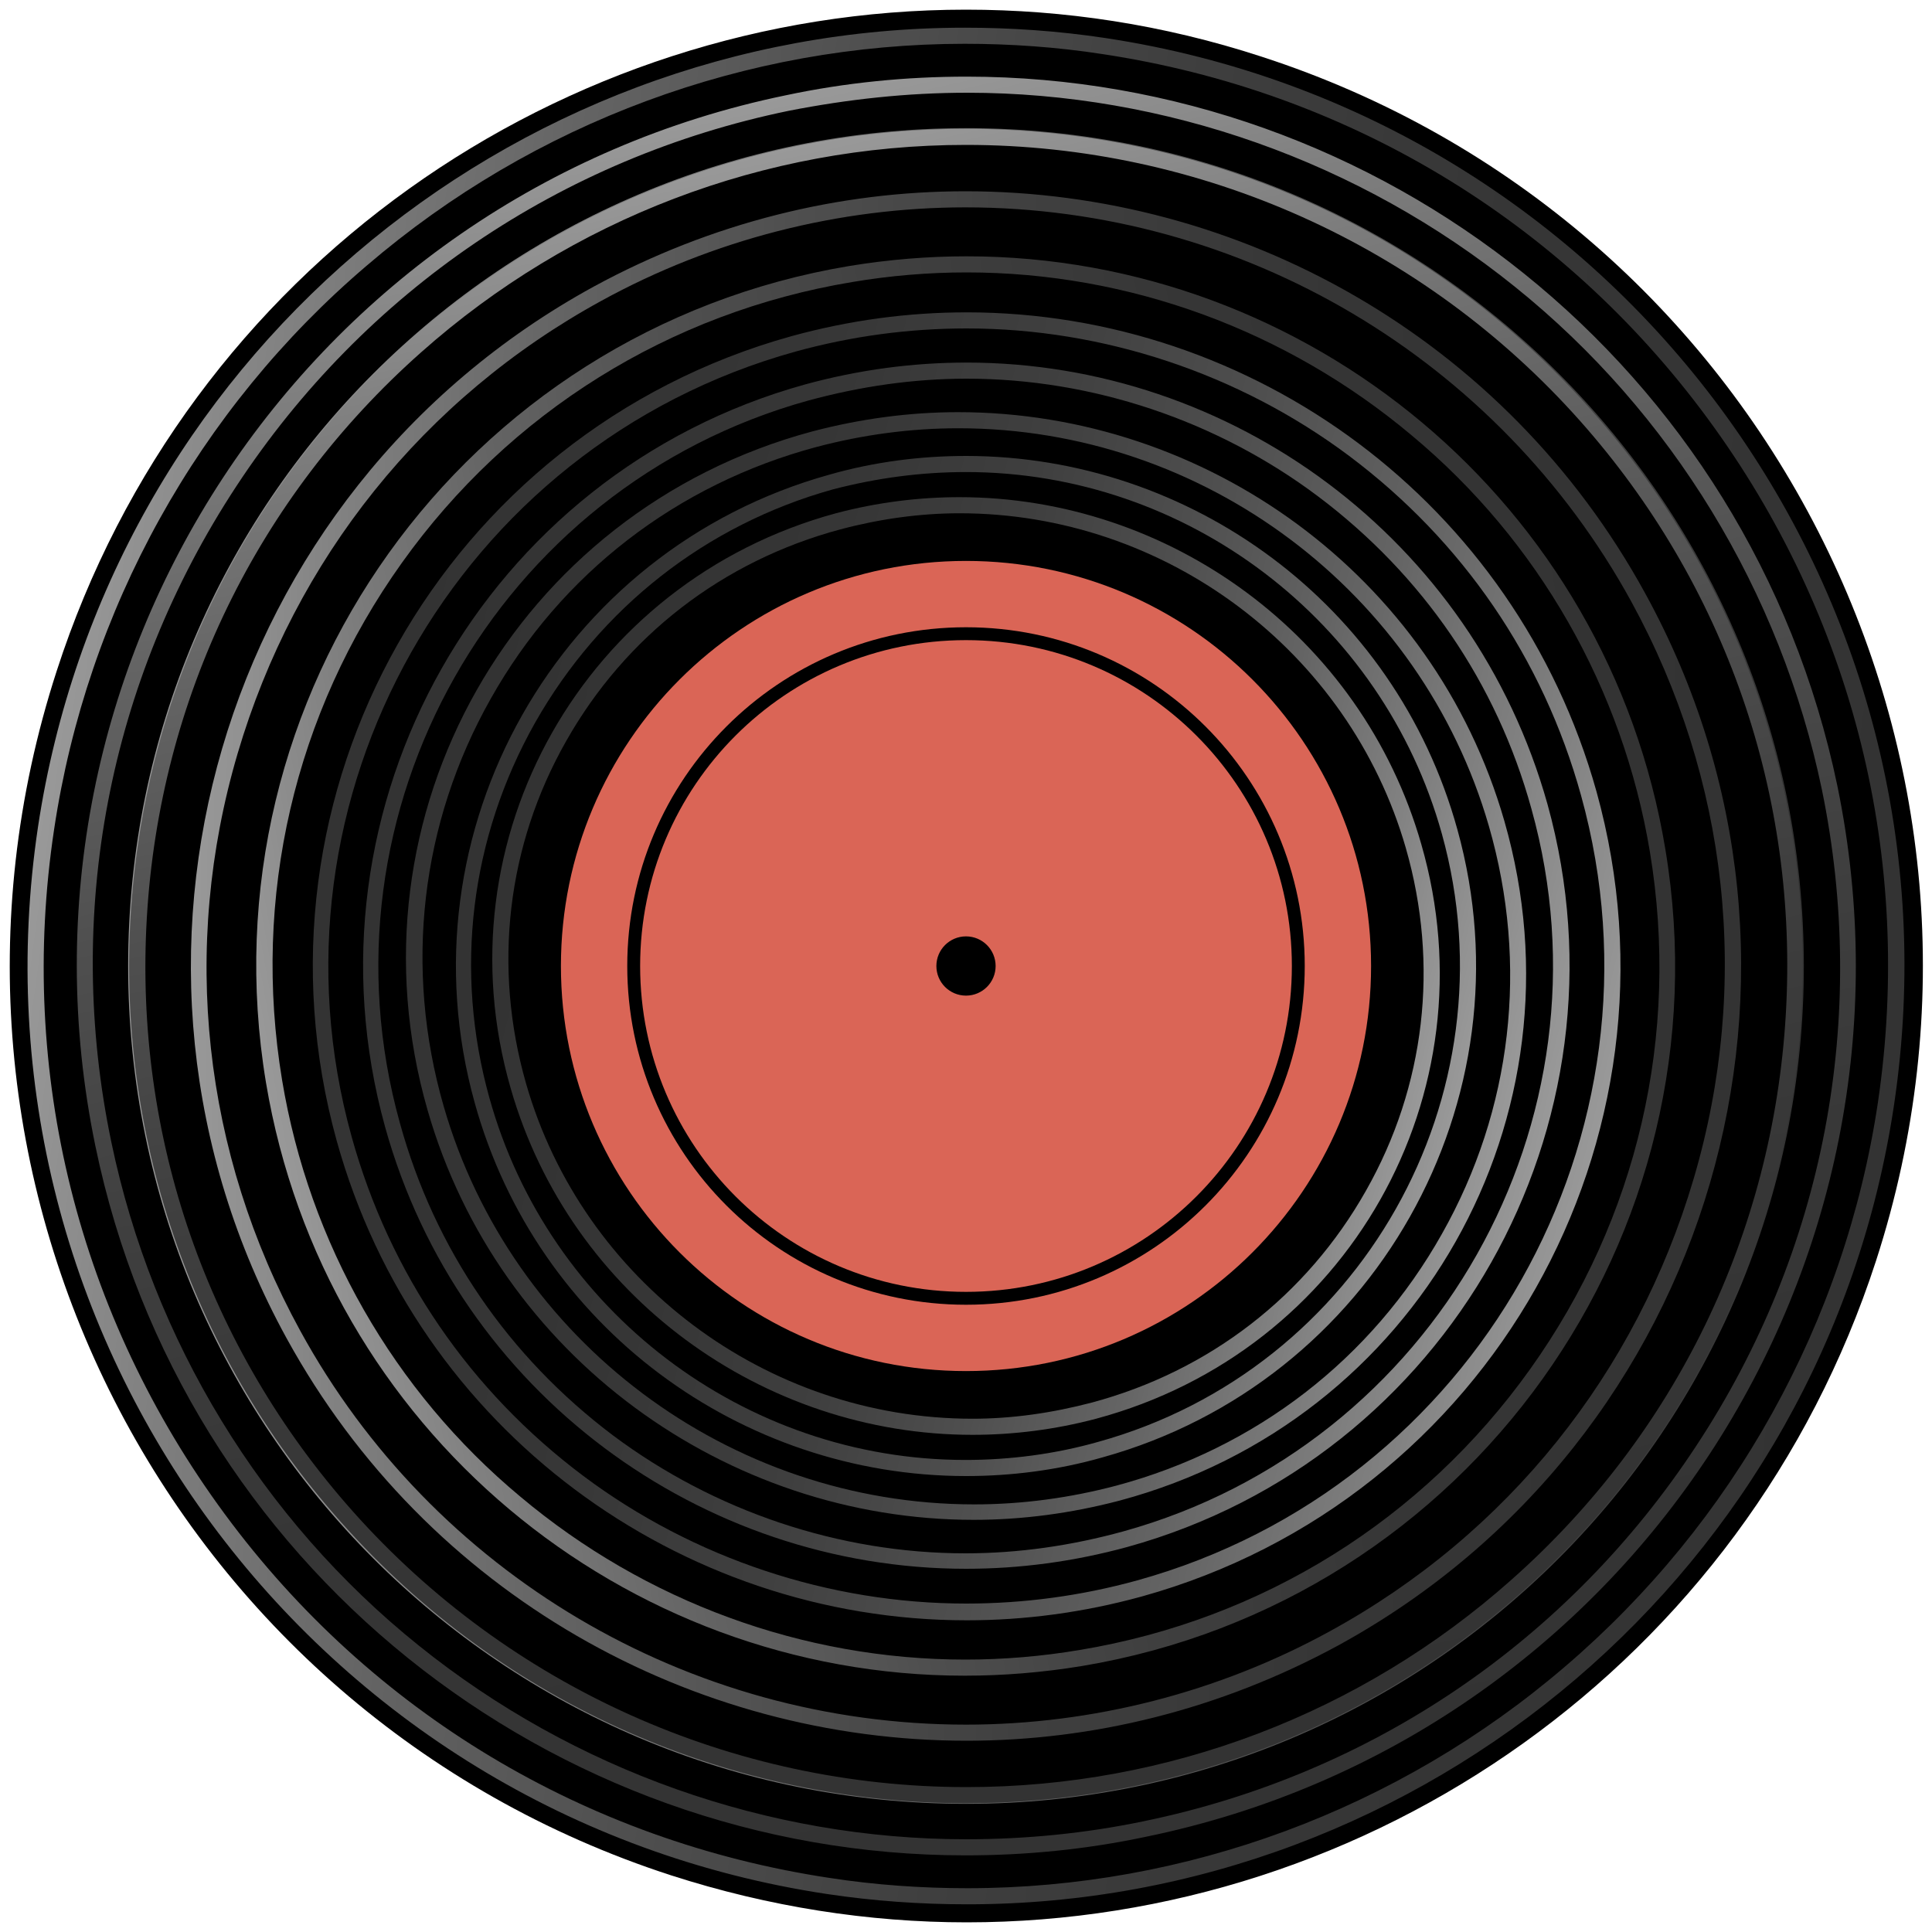
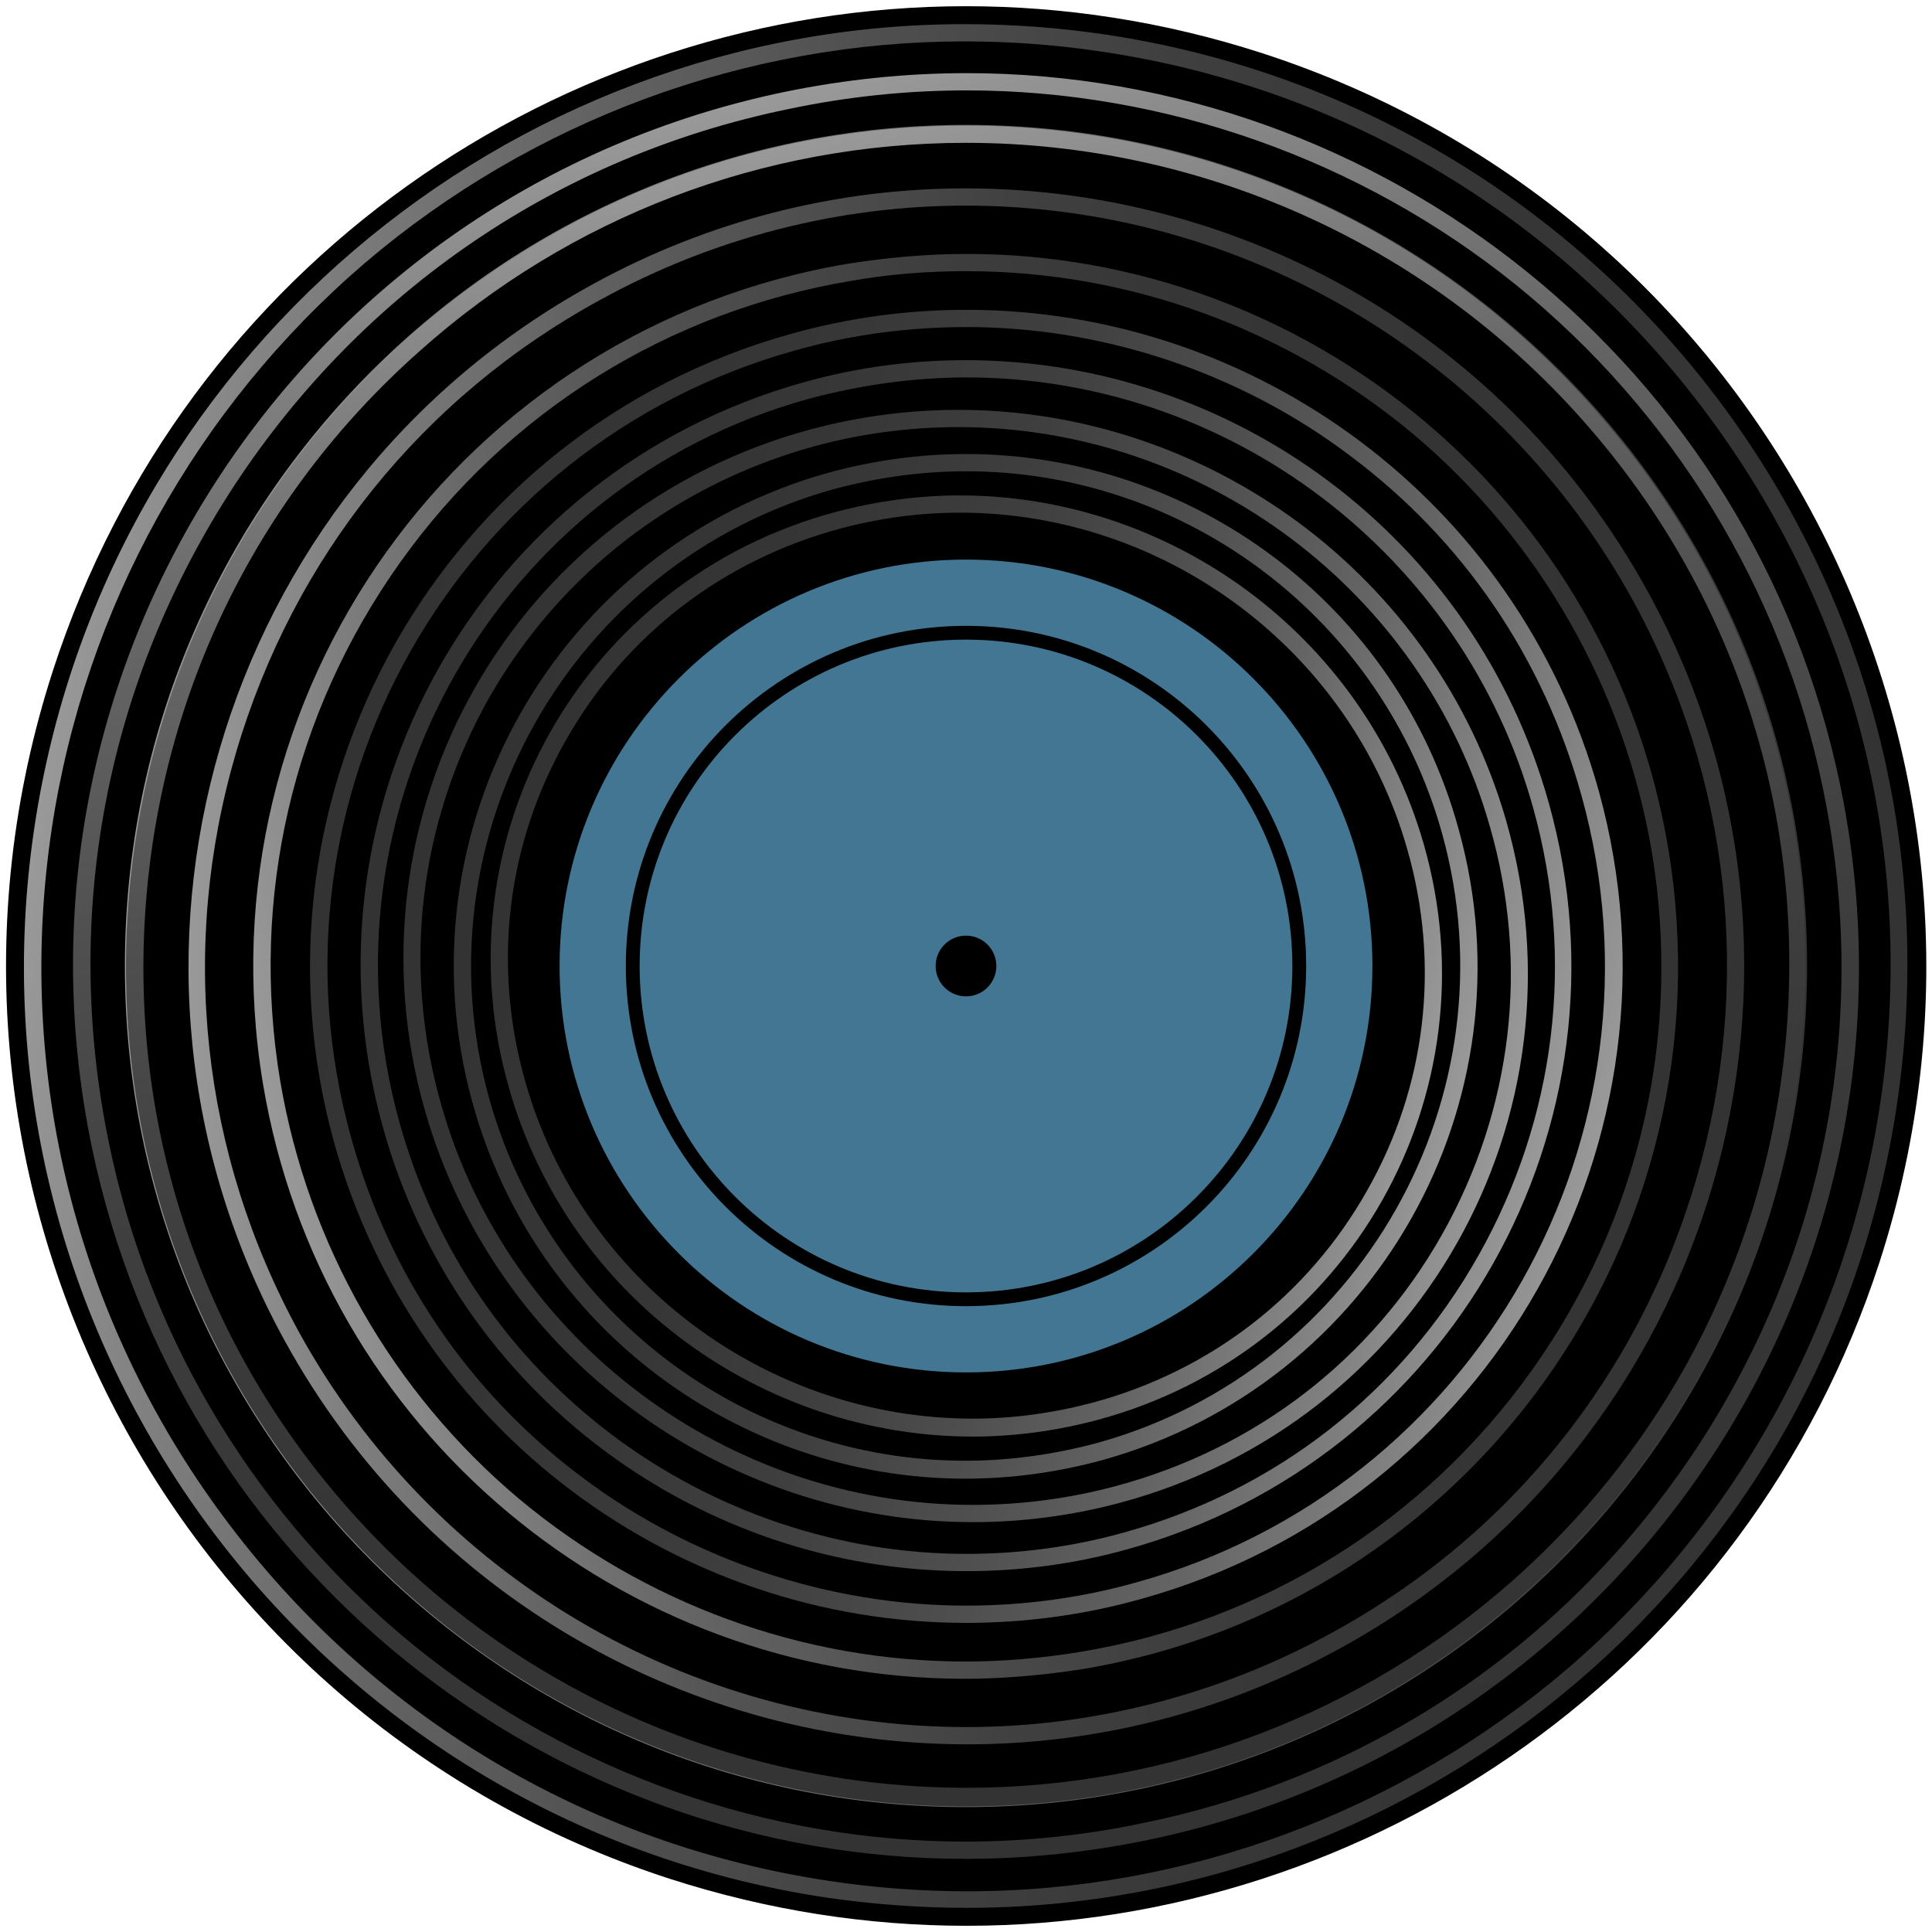
- <svg xmlns="http://www.w3.org/2000/svg" version="1.1" x="0px" y="0px" viewBox="0 0 300 300" style="enable-background:new 0 0 300 300;" xml:space="preserve">
+ <svg xmlns="http://www.w3.org/2000/svg" version="1.1" x="0px" y="0px" viewBox="0 0 280 280" style="enable-background:new 0 0 280 280;" xml:space="preserve">
  <style type="text/css">
	.st0{fill:url(#SVGID_1_);}
	.st1{fill:url(#SVGID_2_);}
	.st2{fill:url(#SVGID_3_);}
	.st3{fill:url(#SVGID_4_);}
	.st4{fill:url(#SVGID_5_);}
	.st5{fill:url(#SVGID_6_);}
- 	.st6{fill:#DA6556;}
+ 	.st6{fill:#427693;}
	.st7{fill:url(#SVGID_7_);}
	.st8{fill:url(#SVGID_8_);}
	.st9{fill:url(#SVGID_9_);}
- 	.st10{fill:#DA6556;stroke:#000000;stroke-width:2;stroke-miterlimit:10;}
+ 	.st10{fill:#427693;stroke:#000000;stroke-width:2;stroke-miterlimit:10;}
	.st11{stroke:#000000;stroke-miterlimit:10;}
	.st12{fill:url(#SVGID_10_);}
	.st13{fill:url(#SVGID_11_);}
</style>
  <g id="Layer_1">
    <g>
-       <path d="M150,298c-15.5,0-30.8-2.4-45.7-7.3c-37.6-12.2-68.2-38.3-86.1-73.5s-21.1-75.3-8.9-112.9C19.1,74,38,48.2,63.8,29.7    C89.2,11.6,119,2,150,2c15.5,0,30.8,2.4,45.7,7.3c77.6,25.2,120.3,108.8,95.1,186.4c-9.8,30.3-28.7,56.1-54.6,74.6    C210.8,288.4,181,298,150,298z" />
-       <path d="M150,1.5v1c15.4,0,30.7,2.4,45.5,7.2c37.5,12.2,68,38.2,85.9,73.3c17.9,35.1,21.1,75,8.9,112.5    c-9.8,30.2-28.6,55.9-54.4,74.4c-25.3,18.1-55,27.6-85.9,27.6c-15.4,0-30.7-2.4-45.5-7.2c-37.5-12.2-68-38.2-85.9-73.3    s-21.1-75-8.9-112.5c9.8-30.2,28.6-55.9,54.4-74.4C89.4,12,119.1,2.5,150,2.5L150,1.5 M150,1.5C87.4,1.5,29.1,41.4,8.8,104.2    c-25.3,78,17.4,161.7,95.4,187c15.2,4.9,30.7,7.3,45.9,7.3c62.6,0,120.8-39.9,141.2-102.7c25.3-78-17.4-161.7-95.4-187    C180.6,3.8,165.2,1.5,150,1.5L150,1.5z" />
+       <path d="M140,278.6c-14.5,0-28.9-2.3-42.8-6.8C62,260.4,33.4,235.9,16.5,203C-0.3,170-3.2,132.4,8.2,97.2    c9.2-28.4,26.9-52.6,51.1-69.9c23.7-17,51.6-26,80.7-26c14.5,0,28.9,2.3,42.8,6.8C218,19.6,246.6,44.1,263.5,77    c16.8,33,19.8,70.5,8.4,105.7c-9.2,28.4-26.9,52.6-51.1,69.9C197,269.7,169.1,278.6,140,278.6z" />
+       <path d="M140,0.9v1c14.4,0,28.8,2.3,42.6,6.8C217.7,20,246.3,44.4,263,77.3c16.8,32.9,19.7,70.3,8.3,105.4    c-9.2,28.3-26.8,52.4-50.9,69.6c-23.7,16.9-51.5,25.9-80.4,25.9c-14.4,0-28.8-2.3-42.6-6.8C62.3,260,33.7,235.6,17,202.7    S-2.7,132.5,8.7,97.4C17.8,69.1,35.4,45,59.6,27.7C83.2,10.8,111,1.9,140,1.9L140,0.9 M140,0.9C81.3,0.9,26.8,38.3,7.7,97.1    C-16,170.1,24,248.6,97.1,272.3c14.3,4.6,28.7,6.8,43,6.8c58.6,0,113.2-37.4,132.3-96.2C296,109.9,256,31.4,182.9,7.7    C168.7,3.1,154.2,0.9,140,0.9L140,0.9z" />
    </g>
  </g>
  <g id="Rings">
    <g>
-       <linearGradient id="SVGID_1_" gradientUnits="userSpaceOnUse" x1="19.889" y1="150" x2="280.111" y2="150">
+       <linearGradient id="SVGID_1_" gradientUnits="userSpaceOnUse" x1="18.109" y1="140" x2="261.891" y2="140">
        <stop offset="0" style="stop-color:#999999" />
        <stop offset="1" style="stop-color:#333333" />
      </linearGradient>
-       <path class="st0" d="M150,20.4c34.6,0,67.2,13.5,91.6,38s38,57,38,91.6s-13.5,67.2-38,91.6s-57,38-91.6,38s-67.2-13.5-91.6-38    s-38-57-38-91.6s13.5-67.2,38-91.6S115.4,20.4,150,20.4 M150,19.9C78.1,19.9,19.9,78.1,19.9,150S78.1,280.1,150,280.1    S280.1,221.9,280.1,150S221.9,19.9,150,19.9L150,19.9z" />
+       <path class="st0" d="M140,18.6c32.4,0,62.9,12.6,85.8,35.6c22.9,22.9,35.6,53.4,35.6,85.8s-12.6,62.9-35.6,85.8    c-22.9,22.9-53.4,35.6-85.8,35.6s-62.9-12.6-85.8-35.6c-22.9-22.9-35.6-53.4-35.6-85.8s12.6-62.9,35.6-85.8    C77.1,31.2,107.6,18.6,140,18.6 M140,18.1C72.7,18.1,18.1,72.7,18.1,140S72.7,261.9,140,261.9S261.9,207.3,261.9,140    S207.3,18.1,140,18.1L140,18.1z" />
    </g>
    <g id="Layer_2">
	</g>
    <g id="Layer_4">
      <g>
-         <linearGradient id="SVGID_2_" gradientUnits="userSpaceOnUse" x1="29.666" y1="149.02" x2="270.334" y2="150.98">
+         <linearGradient id="SVGID_2_" gradientUnits="userSpaceOnUse" x1="27.268" y1="139.082" x2="252.731" y2="140.918">
          <stop offset="0" style="stop-color:#999999" />
          <stop offset="9.632999e-02" style="stop-color:#818181" />
          <stop offset="0.234" style="stop-color:#646464" />
          <stop offset="0.383" style="stop-color:#4F4F4F" />
          <stop offset="0.546" style="stop-color:#3F3F3F" />
          <stop offset="0.734" style="stop-color:#363636" />
          <stop offset="1" style="stop-color:#333333" />
        </linearGradient>
-         <path class="st1" d="M149.9,32.2c43.1,0,82.7,23.5,103.4,61.2c15.1,27.6,18.6,59.4,9.7,89.6s-28.9,55.2-56.5,70.3     c-17.3,9.5-36.9,14.5-56.5,14.5c-43.1,0-82.8-23.5-103.4-61.2c-15.1-27.6-18.6-59.4-9.7-89.6s28.9-55.2,56.5-70.3     C110.7,37.2,130.3,32.2,149.9,32.2L149.9,32.2 M149.9,29.7c-19.5,0-39.3,4.8-57.7,14.8c-58.3,31.9-79.7,105-47.7,163.3     c21.9,39.9,63.1,62.5,105.6,62.5c19.5,0,39.3-4.8,57.7-14.8c58.3-31.9,79.7-105,47.7-163.3C233.7,52.3,192.4,29.7,149.9,29.7     L149.9,29.7z" />
+         <path class="st1" d="M139.9,29.8c40.3,0,77.4,22,96.8,57.3c14.1,25.8,17.4,55.6,9.1,83.9c-8.3,28.3-27,51.6-52.9,65.7     c-16.2,8.9-34.5,13.6-52.8,13.6c-40.3,0-77.4-22-96.8-57.3c-14.1-25.8-17.4-55.6-9.1-83.9c8.3-28.3,27-51.6,52.9-65.7     C103.3,34.5,121.5,29.8,139.9,29.8L139.9,29.8 M139.9,27.3c-18.3,0-36.9,4.5-54,13.9c-54.6,29.9-74.6,98.4-44.7,153     c20.5,37.4,59.1,58.6,99,58.6c18.3,0,36.9-4.5,54-13.9c54.6-29.9,74.6-98.4,44.7-153C218.4,48.4,179.8,27.3,139.9,27.3     L139.9,27.3z" />
      </g>
      <g>
-         <linearGradient id="SVGID_3_" gradientUnits="userSpaceOnUse" x1="120.214" y1="15.176" x2="179.786" y2="284.824">
+         <linearGradient id="SVGID_3_" gradientUnits="userSpaceOnUse" x1="112.096" y1="13.694" x2="167.904" y2="266.306">
          <stop offset="0" style="stop-color:#999999" />
          <stop offset="9.632999e-02" style="stop-color:#818181" />
          <stop offset="0.234" style="stop-color:#646464" />
          <stop offset="0.383" style="stop-color:#4F4F4F" />
          <stop offset="0.546" style="stop-color:#3F3F3F" />
          <stop offset="0.734" style="stop-color:#363636" />
          <stop offset="1" style="stop-color:#333333" />
        </linearGradient>
-         <path class="st2" d="M150.2,14.4c30.7,0,60.9,10.7,85,30.1c24.4,19.6,41.3,47.4,47.7,78.1c7.3,35.5,0.4,71.7-19.5,101.9     c-19.9,30.3-50.4,51-85.8,58.3c-9.1,1.9-18.4,2.8-27.6,2.8c-30.7,0-60.9-10.7-85-30.1c-24.4-19.6-41.3-47.4-47.7-78.1     C9.9,142,16.8,105.8,36.7,75.5c19.9-30.3,50.4-51,85.8-58.3C131.7,15.4,140.9,14.4,150.2,14.4L150.2,14.4 M150.1,11.9     c-9.3,0-18.7,0.9-28.1,2.9C47.4,30.2-0.6,103.3,14.8,177.9c13.5,65.3,71,110.2,135.1,110.2c9.3,0,18.7-0.9,28.1-2.9     c74.7-15.4,122.7-88.5,107.3-163.2C271.7,56.8,214.3,11.9,150.1,11.9L150.1,11.9z" />
+         <path class="st2" d="M140.1,13.1c28.7,0,57,10,79.5,28.1c22.8,18.4,38.7,44.3,44.6,73.1c6.9,33.2,0.4,67-18.2,95.4     c-18.6,28.3-47.1,47.7-80.3,54.5c-8.5,1.8-17.2,2.7-25.8,2.7c-28.7,0-57-10-79.5-28.1c-22.8-18.4-38.7-44.3-44.6-73.1     c-6.9-33.2-0.4-67,18.2-95.4C52.6,42,81.1,22.6,114.3,15.8C122.8,14,131.5,13.1,140.1,13.1L140.1,13.1 M140.1,10.6     c-8.7,0-17.5,0.9-26.3,2.7c-70,14.5-115,82.9-100.5,152.9C26,227.3,79.8,269.4,139.9,269.4c8.7,0,17.5-0.9,26.3-2.7     c70-14.5,115-82.9,100.5-152.9C254,52.7,200.2,10.6,140.1,10.6L140.1,10.6z" />
      </g>
      <g>
-         <linearGradient id="SVGID_4_" gradientUnits="userSpaceOnUse" x1="241.021" y1="172.093" x2="58.979" y2="127.906">
+         <linearGradient id="SVGID_4_" gradientUnits="userSpaceOnUse" x1="225.27" y1="160.698" x2="54.73" y2="119.302">
          <stop offset="0" style="stop-color:#999999" />
          <stop offset="9.632999e-02" style="stop-color:#818181" />
          <stop offset="0.234" style="stop-color:#646464" />
          <stop offset="0.383" style="stop-color:#4F4F4F" />
          <stop offset="0.546" style="stop-color:#3F3F3F" />
          <stop offset="0.734" style="stop-color:#363636" />
          <stop offset="1" style="stop-color:#333333" />
        </linearGradient>
-         <path class="st3" d="M150.1,58.8c19.5,0,38.9,6.5,54.6,18.3c16.2,12.2,27.7,28.9,33.1,48.5c13.5,48.4-15,98.8-63.4,112.2     c-8,2.2-16.2,3.4-24.5,3.4c-19.5,0-38.9-6.5-54.7-18.3c-16.2-12.2-27.7-28.9-33.1-48.5c-13.5-48.4,15-98.8,63.4-112.2     C133.6,60,141.8,58.8,150.1,58.8L150.1,58.8 M150.1,56.3c-8.3,0-16.7,1.1-25.1,3.4c-49.8,13.8-79,65.5-65.2,115.3     c11.5,41.4,49.2,68.6,90.2,68.6c8.3,0,16.7-1.1,25.1-3.4c49.8-13.8,79-65.5,65.2-115.3C228.7,83.5,191.1,56.3,150.1,56.3     L150.1,56.3z" />
+         <path class="st3" d="M140.1,54.7c38.1,0,71.9,25.7,82.1,62.4c6.1,21.9,3.3,44.9-7.9,64.8s-29.4,34.1-51.4,40.2     c-7.5,2.1-15.2,3.1-22.9,3.1c-18.3,0-36.4-6.1-51.1-17.1c-15.2-11.4-25.9-27.1-31-45.4c-12.6-45.3,14-92.4,59.3-104.9     C124.7,55.8,132.4,54.7,140.1,54.7L140.1,54.7 M140,52.2c-7.8,0-15.7,1-23.5,3.2c-46.7,13-74,61.3-61,108     c10.8,38.8,46.1,64.3,84.5,64.3c7.8,0,15.7-1,23.5-3.2c46.7-13,74-61.3,61-108C213.7,77.7,178.5,52.2,140,52.2L140,52.2z" />
      </g>
      <g>
-         <linearGradient id="SVGID_5_" gradientUnits="userSpaceOnUse" x1="41.585" y1="169.573" x2="258.415" y2="130.427">
+         <linearGradient id="SVGID_5_" gradientUnits="userSpaceOnUse" x1="38.434" y1="158.336" x2="241.566" y2="121.664">
          <stop offset="0" style="stop-color:#999999" />
          <stop offset="9.632999e-02" style="stop-color:#818181" />
          <stop offset="0.234" style="stop-color:#646464" />
          <stop offset="0.383" style="stop-color:#4F4F4F" />
          <stop offset="0.546" style="stop-color:#3F3F3F" />
          <stop offset="0.734" style="stop-color:#363636" />
          <stop offset="1" style="stop-color:#333333" />
        </linearGradient>
-         <path class="st4" d="M150.1,42.3c25.2,0,49.7,9,69.1,25.3C238.9,84,252,107,256.2,132.3c4.7,28.4-1.9,56.9-18.6,80.3     c-16.7,23.4-41.6,38.9-69.9,43.6c-5.9,1-11.9,1.5-17.8,1.5c-25.2,0-49.7-9-69.1-25.3C61.1,216,48,193,43.8,167.7     c-4.7-28.4,1.9-56.9,18.6-80.3s41.6-38.9,69.9-43.6C138.2,42.8,144.2,42.3,150.1,42.3L150.1,42.3 M150.1,39.8     c-6,0-12.1,0.5-18.2,1.5c-60,10-100.6,66.7-90.6,126.8c9,53.9,55.6,92.1,108.5,92.1c6,0,12.1-0.5,18.2-1.5     c60-10,100.6-66.7,90.6-126.8C249.7,78,203,39.8,150.1,39.8L150.1,39.8z" />
+         <path class="st4" d="M140.1,39.3c23.6,0,46.5,8.4,64.7,23.6c18.3,15.4,30.6,36.9,34.6,60.6c4.4,26.5-1.8,53.2-17.4,75.1     s-38.9,36.4-65.4,40.8c-5.5,0.9-11.1,1.4-16.7,1.4c-23.6,0-46.5-8.4-64.7-23.6c-18.3-15.4-30.6-36.9-34.6-60.6     c-4.4-26.5,1.8-53.2,17.4-75.1c15.6-21.9,38.9-36.4,65.4-40.8C129,39.7,134.6,39.3,140.1,39.3L140.1,39.3 M140.1,36.8     c-5.6,0-11.3,0.5-17.1,1.4c-56.2,9.4-94.2,62.5-84.9,118.8c8.4,50.5,52.1,86.3,101.7,86.3c5.6,0,11.3-0.5,17.1-1.4     c56.2-9.4,94.2-62.5,84.9-118.8C233.4,72.6,189.7,36.8,140.1,36.8L140.1,36.8z" />
      </g>
      <g>
-         <linearGradient id="SVGID_6_" gradientUnits="userSpaceOnUse" x1="248.667" y1="173.949" x2="51.333" y2="126.05">
+         <linearGradient id="SVGID_6_" gradientUnits="userSpaceOnUse" x1="232.433" y1="162.436" x2="47.567" y2="117.563">
          <stop offset="0" style="stop-color:#999999" />
          <stop offset="9.632999e-02" style="stop-color:#818181" />
          <stop offset="0.234" style="stop-color:#646464" />
          <stop offset="0.383" style="stop-color:#4F4F4F" />
          <stop offset="0.546" style="stop-color:#3F3F3F" />
          <stop offset="0.734" style="stop-color:#363636" />
          <stop offset="1" style="stop-color:#333333" />
        </linearGradient>
-         <path class="st5" d="M150.1,51c21.2,0,42.3,7,59.4,19.8c17.6,13.2,30.1,31.4,36,52.7c14.6,52.6-16.3,107.3-68.9,121.9     c-8.7,2.4-17.6,3.6-26.6,3.6c-21.2,0-42.3-7-59.4-19.8c-17.6-13.2-30.1-31.4-36-52.7C40,123.9,70.9,69.2,123.5,54.6     C132.2,52.2,141.1,51,150.1,51L150.1,51 M150.1,48.5c-9,0-18.1,1.2-27.2,3.7c-54,15-85.6,71-70.6,125     c12.5,44.9,53.3,74.4,97.8,74.4c9,0,18.1-1.2,27.2-3.7c54-15,85.6-71,70.6-125C235.3,77.9,194.5,48.5,150.1,48.5L150.1,48.5z" />
+         <path class="st5" d="M140.1,47.4c19.8,0,39.6,6.6,55.5,18.6c16.5,12.3,28.1,29.4,33.6,49.3c13.7,49.2-15.2,100.3-64.4,114     c-8.1,2.3-16.5,3.4-24.8,3.4c-19.8,0-39.6-6.6-55.5-18.5c-16.5-12.3-28.1-29.4-33.6-49.3C37.1,115.6,66,64.5,115.2,50.8     C123.3,48.5,131.7,47.4,140.1,47.4L140.1,47.4 M140.1,44.9c-8.4,0-17,1.1-25.5,3.5c-50.6,14.1-80.2,66.5-66.2,117.1     c11.7,42.1,49.9,69.7,91.6,69.7c8.4,0,17-1.1,25.5-3.5c50.6-14.1,80.2-66.5,66.2-117.1C219.9,72.4,181.7,44.9,140.1,44.9     L140.1,44.9z" />
      </g>
      <g>
-         <circle class="st6" cx="150" cy="150" r="62.9" />
+         <circle class="st6" cx="140" cy="140" r="58.9" />
      </g>
      <g>
-         <linearGradient id="SVGID_7_" gradientUnits="userSpaceOnUse" x1="234.736" y1="170.568" x2="65.264" y2="129.432">
+         <linearGradient id="SVGID_7_" gradientUnits="userSpaceOnUse" x1="219.382" y1="159.268" x2="60.618" y2="120.731">
          <stop offset="0" style="stop-color:#999999" />
          <stop offset="9.632999e-02" style="stop-color:#818181" />
          <stop offset="0.234" style="stop-color:#646464" />
          <stop offset="0.383" style="stop-color:#4F4F4F" />
          <stop offset="0.546" style="stop-color:#3F3F3F" />
          <stop offset="0.734" style="stop-color:#363636" />
          <stop offset="1" style="stop-color:#333333" />
        </linearGradient>
-         <path class="st7" d="M148.8,66.5c38.1,0,71.9,25.4,82.4,61.8c6.2,21.5,3.6,44-7.3,63.3c-10.9,19.4-28.9,33.3-50.6,39.1     c-7.2,1.9-14.6,2.9-22,2.9c-38.1,0-71.9-25.4-82.4-61.8c-6.2-21.5-3.6-44,7.3-63.3c10.9-19.4,28.9-33.3,50.6-39.1     C134,67.5,141.4,66.5,148.8,66.5L148.8,66.5 M148.8,64c-7.5,0-15.1,1-22.7,3C80,79.4,53.2,126.6,66.4,172.4     c11,38.3,46.5,63.6,84.8,63.6c7.5,0,15.1-1,22.7-3c46.2-12.4,72.9-59.6,59.7-105.5C222.6,89.2,187.1,64,148.8,64L148.8,64z" />
+         <path class="st7" d="M138.9,61.9c35.6,0,67.3,23.8,77,57.8c5.8,20.1,3.3,41.1-6.9,59.2c-10.2,18.1-27.1,31.1-47.4,36.5     c-6.7,1.8-13.7,2.7-20.6,2.7c-35.6,0-67.3-23.8-77-57.8c-5.8-20.1-3.3-41.1,6.9-59.2C81.2,83.1,98,70.1,118.3,64.6     C125,62.8,132,61.9,138.9,61.9L138.9,61.9 M138.9,59.4c-7,0-14.2,0.9-21.3,2.8c-43.3,11.6-68.3,55.8-56,98.8     c10.3,35.9,43.5,59.6,79.4,59.6c7,0,14.2-0.9,21.3-2.8c43.3-11.6,68.3-55.8,56-98.8C208,83.1,174.8,59.4,138.9,59.4L138.9,59.4z" />
      </g>
      <g>
-         <linearGradient id="SVGID_8_" gradientUnits="userSpaceOnUse" x1="226.978" y1="168.685" x2="73.022" y2="131.315">
+         <linearGradient id="SVGID_8_" gradientUnits="userSpaceOnUse" x1="212.115" y1="157.504" x2="67.885" y2="122.495">
          <stop offset="0" style="stop-color:#999999" />
          <stop offset="9.632999e-02" style="stop-color:#818181" />
          <stop offset="0.234" style="stop-color:#646464" />
          <stop offset="0.383" style="stop-color:#4F4F4F" />
          <stop offset="0.546" style="stop-color:#3F3F3F" />
          <stop offset="0.734" style="stop-color:#363636" />
          <stop offset="1" style="stop-color:#333333" />
        </linearGradient>
-         <path class="st8" d="M150,73.3c34.3,0,64.7,23.1,73.9,56.2c11.3,40.7-12.6,83.1-53.4,94.4c-6.7,1.9-13.7,2.8-20.6,2.8     c-34.3,0-64.7-23.1-73.9-56.2c-5.5-19.7-3-40.4,7.1-58.3c10.1-17.8,26.5-30.7,46.2-36.2C136.2,74.2,143.1,73.3,150,73.3L150,73.3      M150,70.8c-7,0-14.2,0.9-21.2,2.9C86.7,85.4,62,129.1,73.7,171.2c9.7,35.1,41.6,58,76.3,58c7,0,14.2-0.9,21.2-2.9     c42.1-11.7,66.8-55.4,55.1-97.5C216.6,93.7,184.7,70.8,150,70.8L150,70.8z" />
+         <path class="st8" d="M140,68.3c32.1,0,60.4,21.6,69,52.5c10.6,38.1-11.8,77.7-49.9,88.3c-6.3,1.7-12.8,2.6-19.2,2.6     c-32.1,0-60.4-21.6-69-52.5c-10.6-38.1,11.8-77.7,49.9-88.3C127.1,69.2,133.6,68.3,140,68.3L140,68.3 M140,65.8     c-6.6,0-13.3,0.9-19.9,2.7c-39.5,11-62.6,51.9-51.6,91.4c9.1,32.8,38.9,54.4,71.4,54.4c6.6,0,13.3-0.9,19.9-2.7     c39.5-11,62.6-51.9,51.6-91.4C202.4,87.3,172.5,65.8,140,65.8L140,65.8z" />
      </g>
      <g>
-         <linearGradient id="SVGID_9_" gradientUnits="userSpaceOnUse" x1="221.663" y1="167.395" x2="78.338" y2="132.605">
+         <linearGradient id="SVGID_9_" gradientUnits="userSpaceOnUse" x1="207.135" y1="156.296" x2="72.865" y2="123.704">
          <stop offset="0" style="stop-color:#999999" />
          <stop offset="9.632999e-02" style="stop-color:#818181" />
          <stop offset="0.234" style="stop-color:#646464" />
          <stop offset="0.383" style="stop-color:#4F4F4F" />
          <stop offset="0.546" style="stop-color:#3F3F3F" />
          <stop offset="0.734" style="stop-color:#363636" />
          <stop offset="1" style="stop-color:#333333" />
        </linearGradient>
-         <path class="st9" d="M149,79.7c32,0,60.5,21.4,69.3,52c5.2,18.1,3,37-6.2,53.2c-9.2,16.3-24.3,28-42.6,32.9     c-6.1,1.6-12.3,2.5-18.5,2.5c-32,0-60.5-21.4-69.3-52c-5.2-18.1-3-37,6.2-53.2c9.2-16.3,24.3-28,42.6-32.9     C136.5,80.6,142.8,79.7,149,79.7L149,79.7 M149,77.2c-6.3,0-12.8,0.8-19.2,2.5C90.8,90.3,68.1,130.2,79.3,169     c9.3,32.4,39.3,53.8,71.7,53.8c6.3,0,12.8-0.8,19.2-2.5c39.1-10.5,61.7-50.4,50.5-89.2C211.4,98.6,181.4,77.2,149,77.2L149,77.2z     " />
+         <path class="st9" d="M139.1,74.3c29.9,0,56.6,20,64.8,48.6c4.9,16.9,2.8,34.6-5.8,49.7c-8.6,15.2-22.7,26.1-39.8,30.7     c-5.7,1.5-11.5,2.3-17.3,2.3c-29.9,0-56.6-20-64.8-48.6c-4.9-16.9-2.8-34.6,5.8-49.7c8.6-15.2,22.7-26.1,39.8-30.7     C127.4,75.1,133.2,74.3,139.1,74.3L139.1,74.3 M139.1,71.8c-5.9,0-12,0.8-18,2.4c-36.6,9.8-57.8,47.2-47.3,83.6     c8.7,30.4,36.8,50.4,67.2,50.4c5.9,0,12-0.8,18-2.4c36.6-9.8,57.8-47.2,47.3-83.6C197.5,91.8,169.4,71.8,139.1,71.8L139.1,71.8z" />
      </g>
-       <circle class="st10" cx="150" cy="150" r="51.6" />
-       <circle class="st11" cx="150" cy="150" r="4.1" />
+       <circle class="st10" cx="140" cy="140" r="48.3" />
+       <circle class="st11" cx="140" cy="140" r="3.9" />
    </g>
    <g>
-       <linearGradient id="SVGID_10_" gradientUnits="userSpaceOnUse" x1="121.96" y1="23.077" x2="178.041" y2="276.924">
+       <linearGradient id="SVGID_10_" gradientUnits="userSpaceOnUse" x1="113.731" y1="21.095" x2="166.269" y2="258.905">
        <stop offset="0" style="stop-color:#999999" />
        <stop offset="9.632999e-02" style="stop-color:#818181" />
        <stop offset="0.234" style="stop-color:#646464" />
        <stop offset="0.383" style="stop-color:#4F4F4F" />
        <stop offset="0.546" style="stop-color:#3F3F3F" />
        <stop offset="0.734" style="stop-color:#363636" />
        <stop offset="1" style="stop-color:#333333" />
      </linearGradient>
-       <path class="st12" d="M150,22.5c36.4,0,71.1,15.6,95.3,42.8c22.6,25.4,34,58.2,32,92.2c-2,34-17.1,65.2-42.6,87.8    c-23.4,20.8-53.4,32.2-84.6,32.2c-36.4,0-71.1-15.6-95.3-42.8c-22.6-25.4-34-58.2-32-92.2c2-34,17.1-65.2,42.6-87.8    C88.7,34,118.7,22.5,150,22.5L150,22.5 M150,20c-30.7,0-61.5,10.8-86.3,32.8C10,100.5,5.2,182.7,52.9,236.3    C78.5,265.2,114.2,280,150,280c30.7,0,61.5-10.8,86.3-32.8c53.6-47.7,58.5-129.8,10.8-183.5C221.5,34.8,185.8,20,150,20L150,20z" />
+       <path class="st12" d="M140,20.7c34.1,0,66.6,14.6,89.2,40c21.2,23.8,31.8,54.4,29.9,86.2c-1.9,31.8-16,61-39.8,82.1    c-21.9,19.4-50,30.1-79.2,30.1c-34.1,0-66.6-14.6-89.2-40C29.7,195.4,19.1,164.8,21,133c1.9-31.8,16-61,39.8-82.1    C82.6,31.4,110.7,20.7,140,20.7L140,20.7 M140,18.2c-28.8,0-57.6,10.1-80.8,30.8C8.9,93.7,4.3,170.6,49,220.9    c24.1,27.1,57.5,40.9,91,40.9c28.8,0,57.6-10.1,80.8-30.8c50.3-44.7,54.8-121.6,10.1-171.9C206.9,32,173.5,18.2,140,18.2L140,18.2    z" />
    </g>
    <g>
-       <linearGradient id="SVGID_11_" gradientUnits="userSpaceOnUse" x1="5.649" y1="130.373" x2="294.351" y2="169.627">
+       <linearGradient id="SVGID_11_" gradientUnits="userSpaceOnUse" x1="4.769" y1="121.613" x2="275.231" y2="158.387">
        <stop offset="0" style="stop-color:#999999" />
        <stop offset="9.632999e-02" style="stop-color:#818181" />
        <stop offset="0.234" style="stop-color:#646464" />
        <stop offset="0.383" style="stop-color:#4F4F4F" />
        <stop offset="0.546" style="stop-color:#3F3F3F" />
        <stop offset="0.734" style="stop-color:#363636" />
        <stop offset="1" style="stop-color:#333333" />
      </linearGradient>
-       <path class="st13" d="M149.8,4.3v2.5c7.1,0,14.3,0.5,21.4,1.6c37.8,5.7,71.2,25.7,93.9,56.5s32.1,68.5,26.5,106.3    c-5.1,34.1-22.4,65.2-48.6,87.6c-25.9,22.2-58.9,34.4-92.8,34.4c-7.1,0-14.3-0.5-21.4-1.6c-37.8-5.7-71.2-25.7-93.9-56.5    S2.7,166.6,8.4,128.8C13.5,94.7,30.8,63.5,57,41.2C82.9,19,115.9,6.8,149.8,6.8L149.8,4.3 M149.8,4.3    C78.9,4.3,16.8,56.2,5.9,128.4C-6,208,48.8,282.1,128.4,294.1c7.3,1.1,14.6,1.6,21.8,1.6c70.9,0,133.1-51.9,143.9-124.1    C306,92,251.2,17.9,171.6,5.9C164.3,4.8,157,4.3,149.8,4.3L149.8,4.3z" />
+       <path class="st13" d="M139.8,3.5V6c6.7,0,13.4,0.5,20,1.5c35.4,5.3,66.6,24.1,87.9,52.9c21.3,28.8,30.1,64.1,24.8,99.5    c-4.8,31.9-20.9,61-45.4,82c-24.3,20.7-55.1,32.2-86.9,32.2c-6.7,0-13.4-0.5-20-1.5c-35.4-5.3-66.6-24.1-87.9-52.9    S2.2,155.5,7.5,120.1c4.8-31.9,20.9-61,45.4-82C77.2,17.4,108.1,6,139.8,6L139.8,3.5 M139.8,3.5C73.4,3.5,15.2,52.1,5,119.8    c-11.2,74.5,40.2,144,114.7,155.2c6.9,1,13.7,1.5,20.4,1.5c66.4,0,124.7-48.6,134.8-116.3C286.1,85.7,234.8,16.2,160.2,5    C153.4,4,146.6,3.5,139.8,3.5L139.8,3.5z" />
    </g>
  </g>
</svg>
